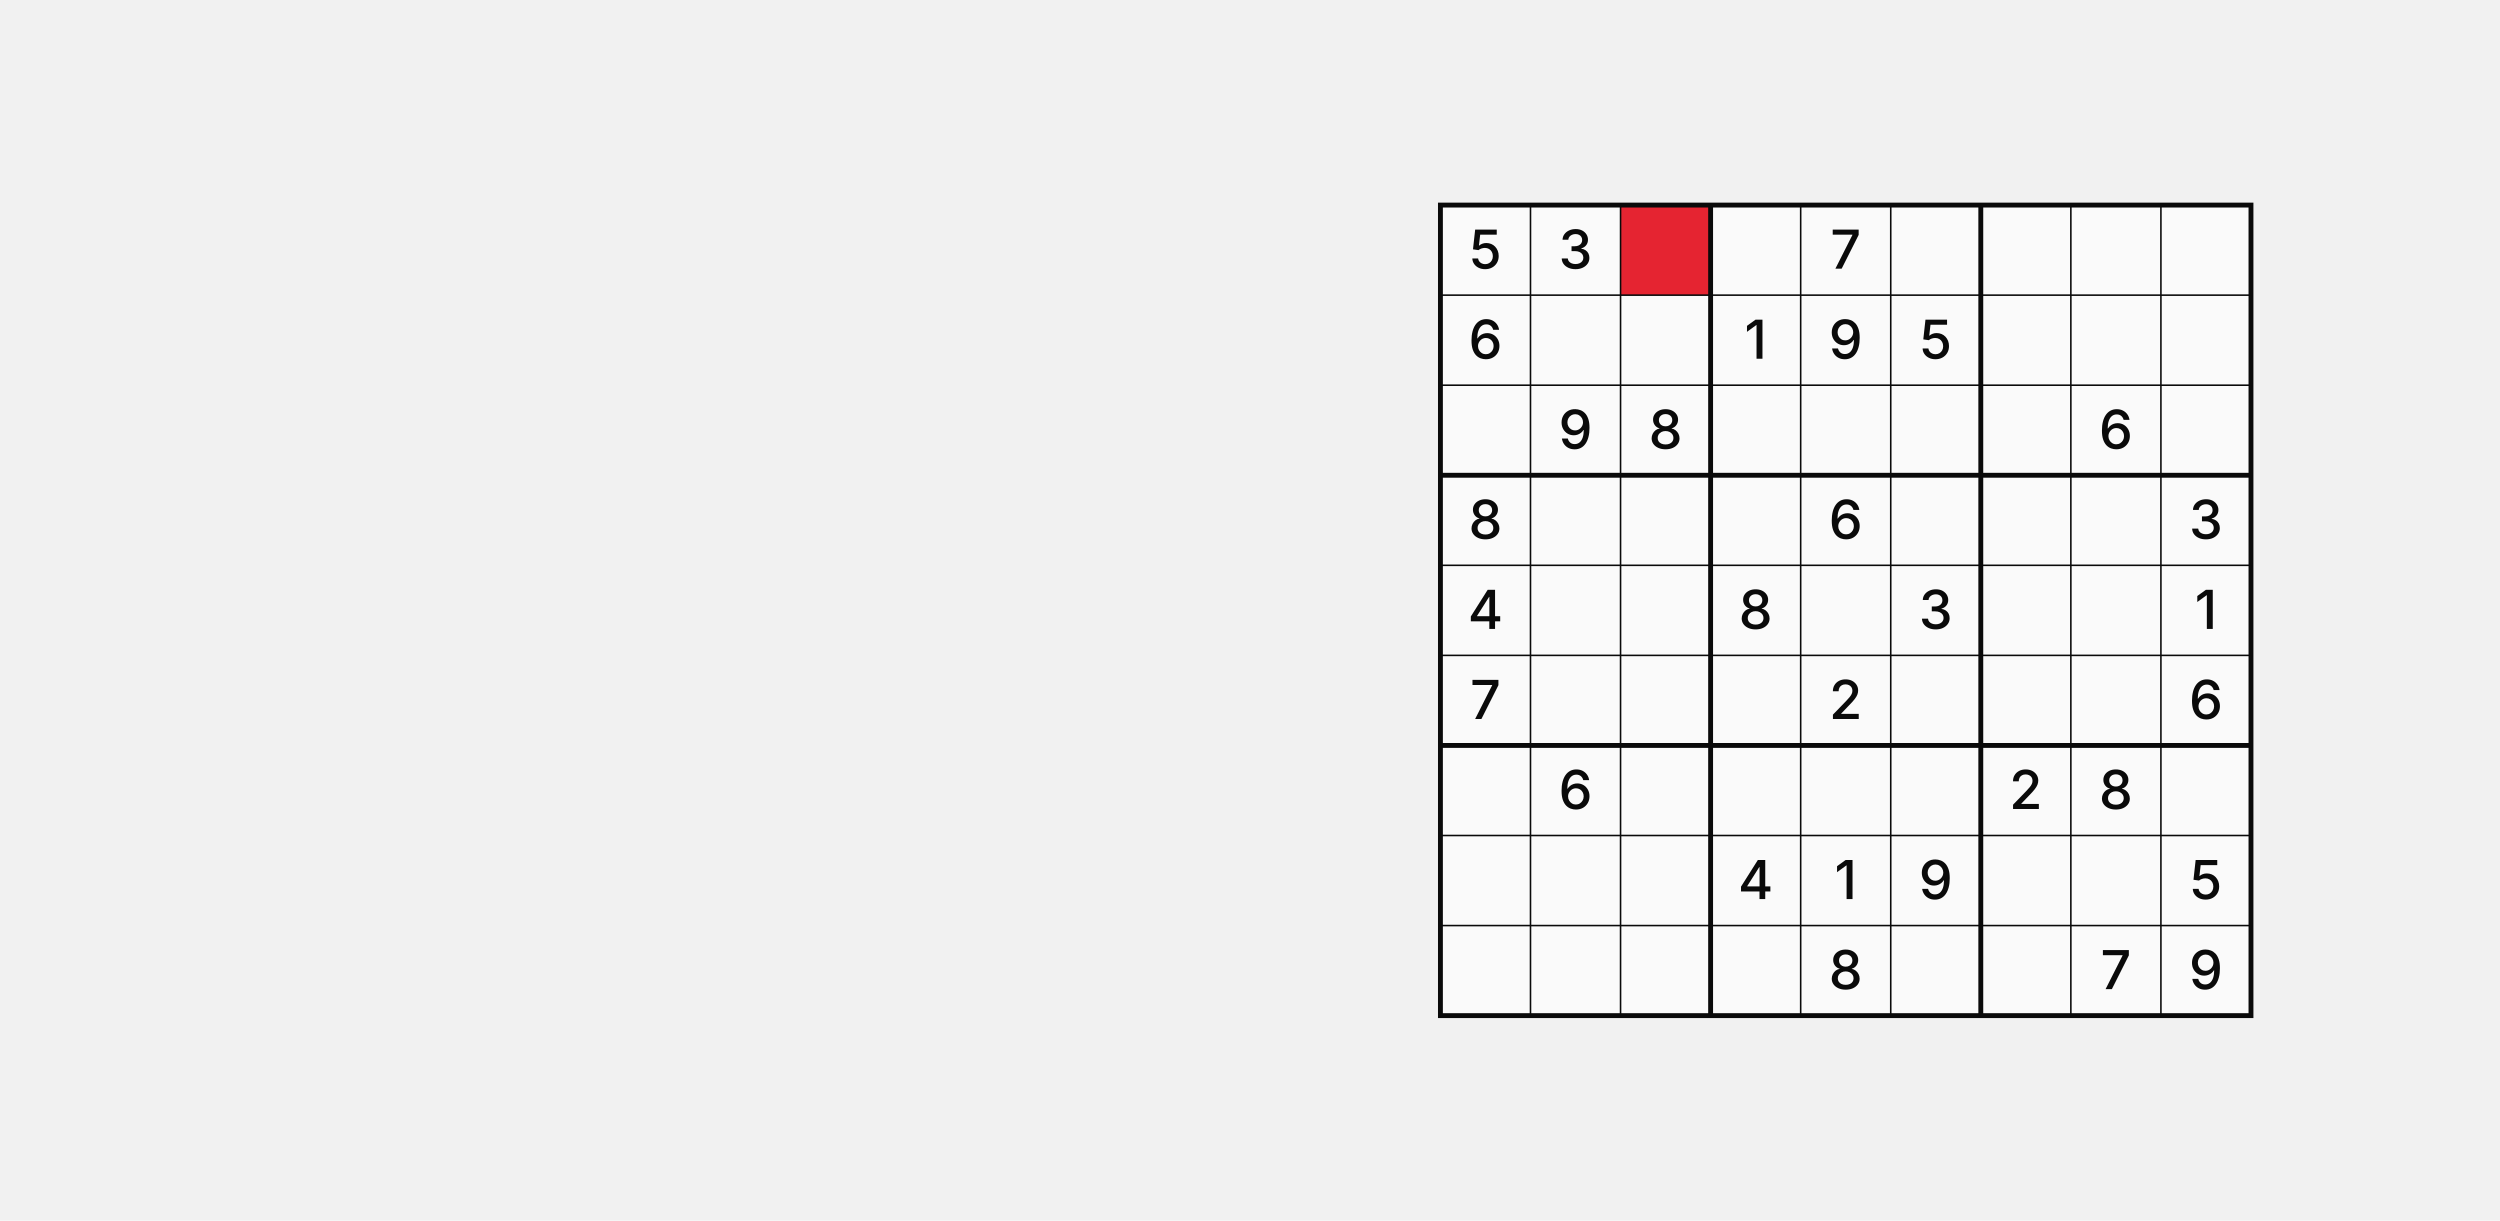
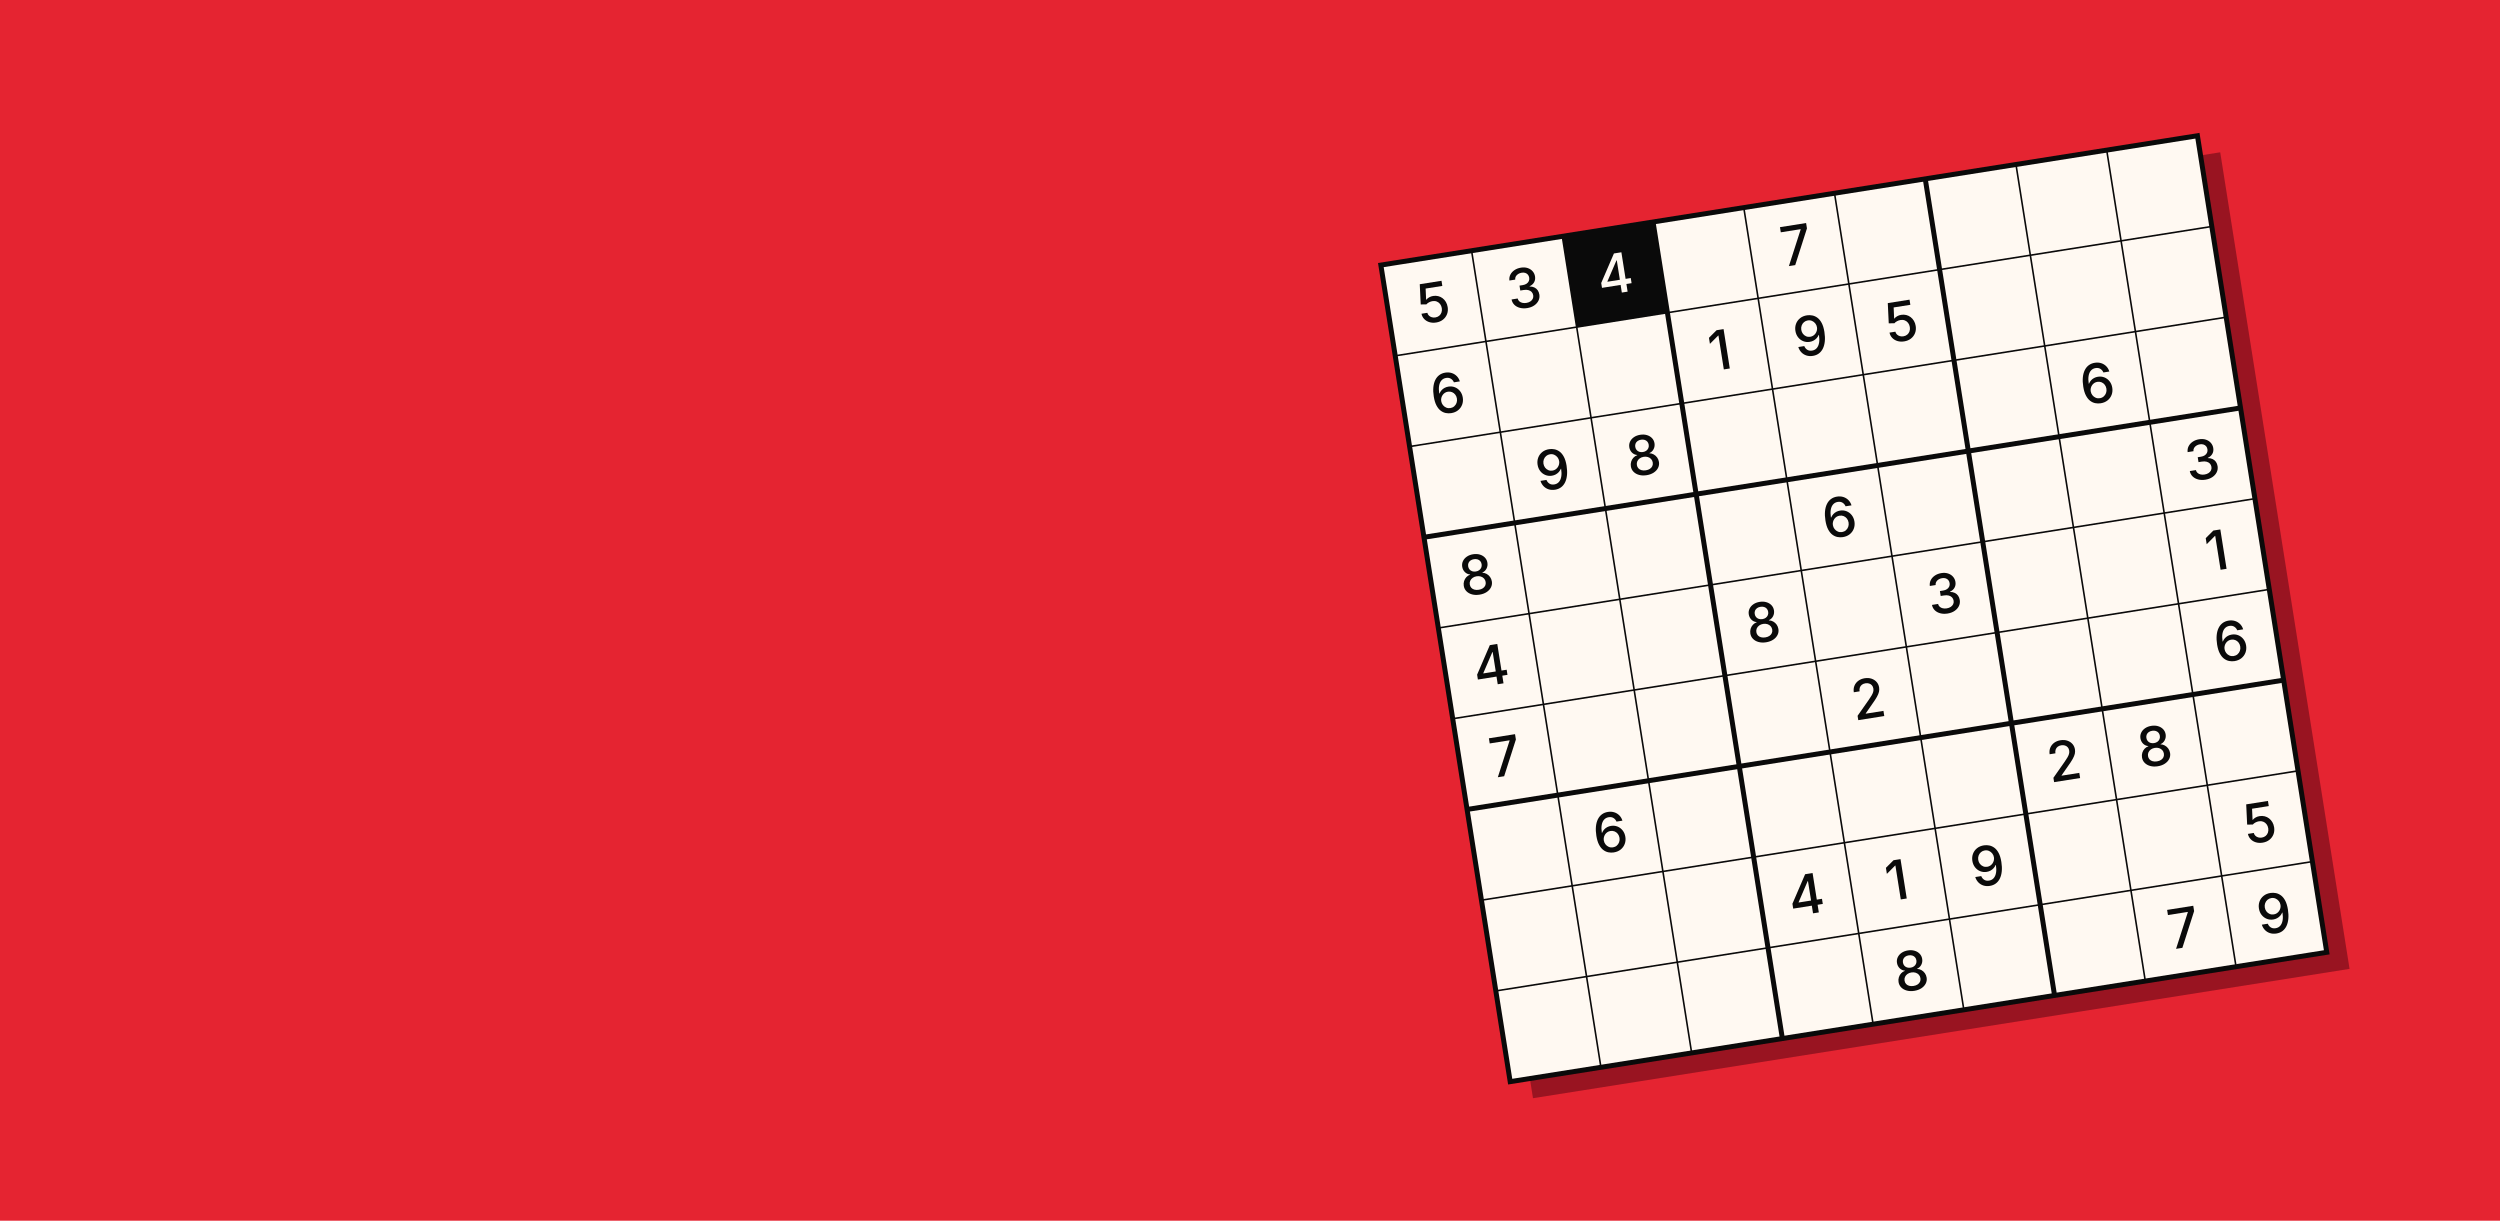
<svg xmlns="http://www.w3.org/2000/svg" width="1024" height="500" viewBox="0 0 1024 500">
  <defs>
    <path id="digit-1" d="M685 1490V0H459V1283H449L95 1025V1254L421 1490Z" />
    <path id="digit-2" d="M144 0V165L650 688Q728 770 780.0 833.0Q832 896 859.0 954.0Q886 1012 886 1078Q886 1153 851.5 1207.0Q817 1261 757.5 1290.0Q698 1319 622 1319Q543 1319 484.0 1286.5Q425 1254 393.0 1195.0Q361 1136 361 1056H142Q142 1192 205.0 1294.5Q268 1397 377.0 1453.5Q486 1510 626 1510Q768 1510 875.5 1454.0Q983 1398 1044.0 1302.5Q1105 1207 1105 1086Q1105 1004 1074.5 926.0Q1044 848 967.5 750.0Q891 652 752 512L460 207V195H1128V0Z" />
    <path id="digit-3" d="M643 -20Q492 -20 374.5 32.0Q257 84 188.5 176.0Q120 268 116 390H347Q352 324 391.5 276.0Q431 228 496.0 202.0Q561 176 641 176Q729 176 796.0 206.0Q863 236 901.5 290.5Q940 345 940 417Q940 492 902.0 548.5Q864 605 792.0 637.0Q720 669 617 669H490V855H617Q699 855 762.0 884.5Q825 914 860.0 967.0Q895 1020 895 1091Q895 1160 864.0 1211.0Q833 1262 777.0 1290.5Q721 1319 645 1319Q573 1319 510.5 1292.5Q448 1266 409.0 1218.0Q370 1170 367 1102H147Q151 1223 218.5 1315.0Q286 1407 398.5 1458.5Q511 1510 649 1510Q792 1510 897.5 1454.0Q1003 1398 1060.0 1305.5Q1117 1213 1117 1104Q1117 978 1047.0 891.5Q977 805 860 774V763Q959 748 1029.0 699.5Q1099 651 1135.0 577.0Q1171 503 1171 409Q1171 286 1103.0 189.0Q1035 92 915.5 36.0Q796 -20 643 -20Z" />
    <path id="digit-4" d="M114 290V474L756 1490H902V1219H809L352 496V484H1234V290ZM819 0V345L821 430V1490H1038V0Z" />
    <path id="digit-5" d="M607 -20Q468 -20 359.0 33.0Q250 86 185.5 179.0Q121 272 116 390H338Q343 327 380.0 277.5Q417 228 476.5 200.0Q536 172 607 172Q692 172 758.0 211.0Q824 250 861.5 319.5Q899 389 899 478Q899 568 860.0 639.5Q821 711 753.0 751.0Q685 791 597 791Q529 791 461.0 767.5Q393 744 352 707L142 737L225 1490H1048V1295H416L369 879H377Q421 922 494.0 950.0Q567 978 650 978Q752 978 838.0 941.5Q924 905 987.5 838.0Q1051 771 1086.5 680.5Q1122 590 1122 482Q1122 337 1056.0 223.5Q990 110 873.5 45.0Q757 -20 607 -20Z" />
    <path id="digit-6" d="M659 -20Q559 -20 461.5 15.5Q364 51 285.5 132.5Q207 214 160.0 352.0Q113 490 113 695Q113 889 152.0 1040.0Q191 1191 265.0 1296.0Q339 1401 443.0 1455.5Q547 1510 678 1510Q810 1510 913.5 1457.5Q1017 1405 1082.5 1313.0Q1148 1221 1164 1102H940Q917 1193 850.5 1251.5Q784 1310 678 1310Q569 1310 491.5 1246.0Q414 1182 373.5 1062.5Q333 943 333 774H344Q382 837 438.0 882.5Q494 928 564.5 952.0Q635 976 713 976Q843 976 948.0 913.5Q1053 851 1115.5 740.0Q1178 629 1178 487Q1178 344 1113.0 229.0Q1048 114 931.5 47.0Q815 -20 659 -20ZM658 172Q743 172 810.0 214.0Q877 256 916.5 326.5Q956 397 956 484Q956 570 918.0 639.5Q880 709 813.5 750.0Q747 791 662 791Q598 791 543.5 766.5Q489 742 448.0 698.5Q407 655 384.0 599.5Q361 544 361 482Q361 399 399.5 328.5Q438 258 505.5 215.0Q573 172 658 172Z" />
    <path id="digit-7" d="M192 0 840 1283V1295H90V1490H1079V1287L431 0Z" />
    <path id="digit-8" d="M644 -20Q488 -20 368.0 34.0Q248 88 180.5 182.5Q113 277 113 397Q113 491 152.5 571.0Q192 651 260.0 704.5Q328 758 414 773V781Q301 808 234.0 900.5Q167 993 167 1113Q167 1227 228.5 1317.0Q290 1407 397.5 1458.5Q505 1510 644 1510Q781 1510 889.0 1458.5Q997 1407 1059.0 1317.0Q1121 1227 1121 1113Q1121 993 1053.0 900.5Q985 808 876 781V773Q959 758 1027.5 704.5Q1096 651 1136.0 571.0Q1176 491 1176 397Q1176 277 1108.0 182.5Q1040 88 920.0 34.0Q800 -20 644 -20ZM644 165Q736 165 803.0 196.0Q870 227 907.0 282.5Q944 338 944 412Q944 489 905.0 548.5Q866 608 798.0 642.0Q730 676 644 676Q557 676 489.0 642.0Q421 608 382.0 549.0Q343 490 343 412Q343 338 379.5 282.5Q416 227 484.0 196.0Q552 165 644 165ZM644 857Q718 857 775.0 886.5Q832 916 865.5 969.5Q899 1023 899 1092Q899 1162 867.0 1214.0Q835 1266 777.5 1294.5Q720 1323 644 1323Q568 1323 510.5 1294.5Q453 1266 421.0 1214.0Q389 1162 389 1092Q389 1023 421.0 969.5Q453 916 511.0 886.5Q569 857 644 857Z" />
    <path id="digit-9" d="M614 -21Q480 -21 376.5 31.5Q273 84 208.0 177.5Q143 271 126 391H352Q373 298 439.5 238.5Q506 179 614 179Q723 179 800.0 243.0Q877 307 918.0 427.5Q959 548 959 717H948Q910 655 854.0 610.0Q798 565 728.0 540.0Q658 515 579 515Q449 515 343.0 578.0Q237 641 175.0 752.0Q113 863 113 1004Q113 1147 178.0 1262.5Q243 1378 360.5 1445.5Q478 1513 635 1511Q734 1510 830.5 1474.0Q927 1438 1005.5 1357.5Q1084 1277 1131.0 1139.5Q1178 1002 1178 796Q1178 602 1138.5 450.0Q1099 298 1025.5 193.0Q952 88 848.0 33.5Q744 -21 614 -21ZM628 700Q692 700 747.0 725.0Q802 750 843.0 793.5Q884 837 907.5 892.5Q931 948 931 1011Q931 1092 892.0 1162.0Q853 1232 786.0 1275.0Q719 1318 633 1318Q549 1318 481.5 1276.5Q414 1235 375.0 1164.5Q336 1094 336 1008Q336 922 374.0 852.5Q412 783 478.0 741.5Q544 700 628 700Z" />
  </defs>
-   <rect width="1024" height="500" fill="#F1F1F1" />
-   <g transform="translate(590 84)">
-     <rect width="332" height="332" fill="#FAFAFA" />
-     <rect x="73.778" y="0" width="36.889" height="36.889" fill="#E52431" />
+   <rect width="1024" height="500" fill="#E52431" />
+   <g transform="translate(590 80) scale(1.02) rotate(-9 166 166)">
+     <rect x="8" y="8" width="332" height="332" fill="#991421" />
+     <rect width="332" height="332" fill="#FFF9F2" />
+     <rect x="73.778" y="0" width="36.889" height="36.889" fill="#0A0A0A" />
+     <use href="#digit-4" fill="#FFF9F2" transform="translate(85.0523 26.0444) scale(0.01074219 -0.01074219)" />
    <g fill="none" stroke="#0A0A0A">
      <path d="M36.889 0V332M0 36.889H332" stroke-width="0.65" />
      <path d="M73.778 0V332M0 73.778H332" stroke-width="0.65" />
      <path d="M110.667 0V332M0 110.667H332" stroke-width="2" />
      <path d="M147.556 0V332M0 147.556H332" stroke-width="0.65" />
      <path d="M184.444 0V332M0 184.444H332" stroke-width="0.65" />
      <path d="M221.333 0V332M0 221.333H332" stroke-width="2" />
      <path d="M258.222 0V332M0 258.222H332" stroke-width="0.65" />
      <path d="M295.111 0V332M0 295.111H332" stroke-width="0.65" />
      <rect width="332" height="332" stroke-width="2" />
    </g>
    <g fill="#0A0A0A">
      <use href="#digit-5" transform="translate(11.8111 26.0444) scale(0.01074219 -0.01074219)" />
      <use href="#digit-3" transform="translate(48.4368 26.0444) scale(0.01074219 -0.01074219)" />
      <use href="#digit-7" transform="translate(159.7158 26.0444) scale(0.01074219 -0.01074219)" />
      <use href="#digit-6" transform="translate(11.5157 62.9333) scale(0.01074219 -0.01074219)" />
      <use href="#digit-1" transform="translate(124.5457 62.9333) scale(0.01074219 -0.01074219)" />
      <use href="#digit-9" transform="translate(159.0713 62.9333) scale(0.01074219 -0.01074219)" />
      <use href="#digit-5" transform="translate(196.2556 62.9333) scale(0.01074219 -0.01074219)" />
      <use href="#digit-9" transform="translate(48.4046 99.8222) scale(0.01074219 -0.01074219)" />
      <use href="#digit-8" transform="translate(85.2989 99.8222) scale(0.01074219 -0.01074219)" />
      <use href="#digit-6" transform="translate(269.738 99.8222) scale(0.01074219 -0.01074219)" />
      <use href="#digit-8" transform="translate(11.5211 136.7111) scale(0.01074219 -0.01074219)" />
      <use href="#digit-6" transform="translate(159.0713 136.7111) scale(0.01074219 -0.01074219)" />
      <use href="#digit-3" transform="translate(306.6591 136.7111) scale(0.01074219 -0.01074219)" />
      <use href="#digit-4" transform="translate(11.2257 173.6) scale(0.01074219 -0.01074219)" />
      <use href="#digit-8" transform="translate(122.1878 173.6) scale(0.01074219 -0.01074219)" />
      <use href="#digit-3" transform="translate(195.9924 173.6) scale(0.01074219 -0.01074219)" />
      <use href="#digit-1" transform="translate(308.9902 173.6) scale(0.01074219 -0.01074219)" />
      <use href="#digit-7" transform="translate(12.1602 210.4889) scale(0.01074219 -0.01074219)" />
      <use href="#digit-2" transform="translate(159.2217 210.4889) scale(0.01074219 -0.01074219)" />
      <use href="#digit-6" transform="translate(306.6269 210.4889) scale(0.01074219 -0.01074219)" />
      <use href="#digit-6" transform="translate(48.4046 247.3778) scale(0.01074219 -0.01074219)" />
      <use href="#digit-2" transform="translate(232.9995 247.3778) scale(0.01074219 -0.01074219)" />
      <use href="#digit-8" transform="translate(269.7434 247.3778) scale(0.01074219 -0.01074219)" />
      <use href="#digit-4" transform="translate(121.8923 284.2667) scale(0.01074219 -0.01074219)" />
      <use href="#digit-1" transform="translate(161.4346 284.2667) scale(0.01074219 -0.01074219)" />
      <use href="#digit-9" transform="translate(195.9602 284.2667) scale(0.01074219 -0.01074219)" />
      <use href="#digit-5" transform="translate(306.9223 284.2667) scale(0.01074219 -0.01074219)" />
      <use href="#digit-8" transform="translate(159.0767 321.1556) scale(0.01074219 -0.01074219)" />
      <use href="#digit-7" transform="translate(270.3825 321.1556) scale(0.01074219 -0.01074219)" />
      <use href="#digit-9" transform="translate(306.6269 321.1556) scale(0.01074219 -0.01074219)" />
    </g>
  </g>
</svg>
